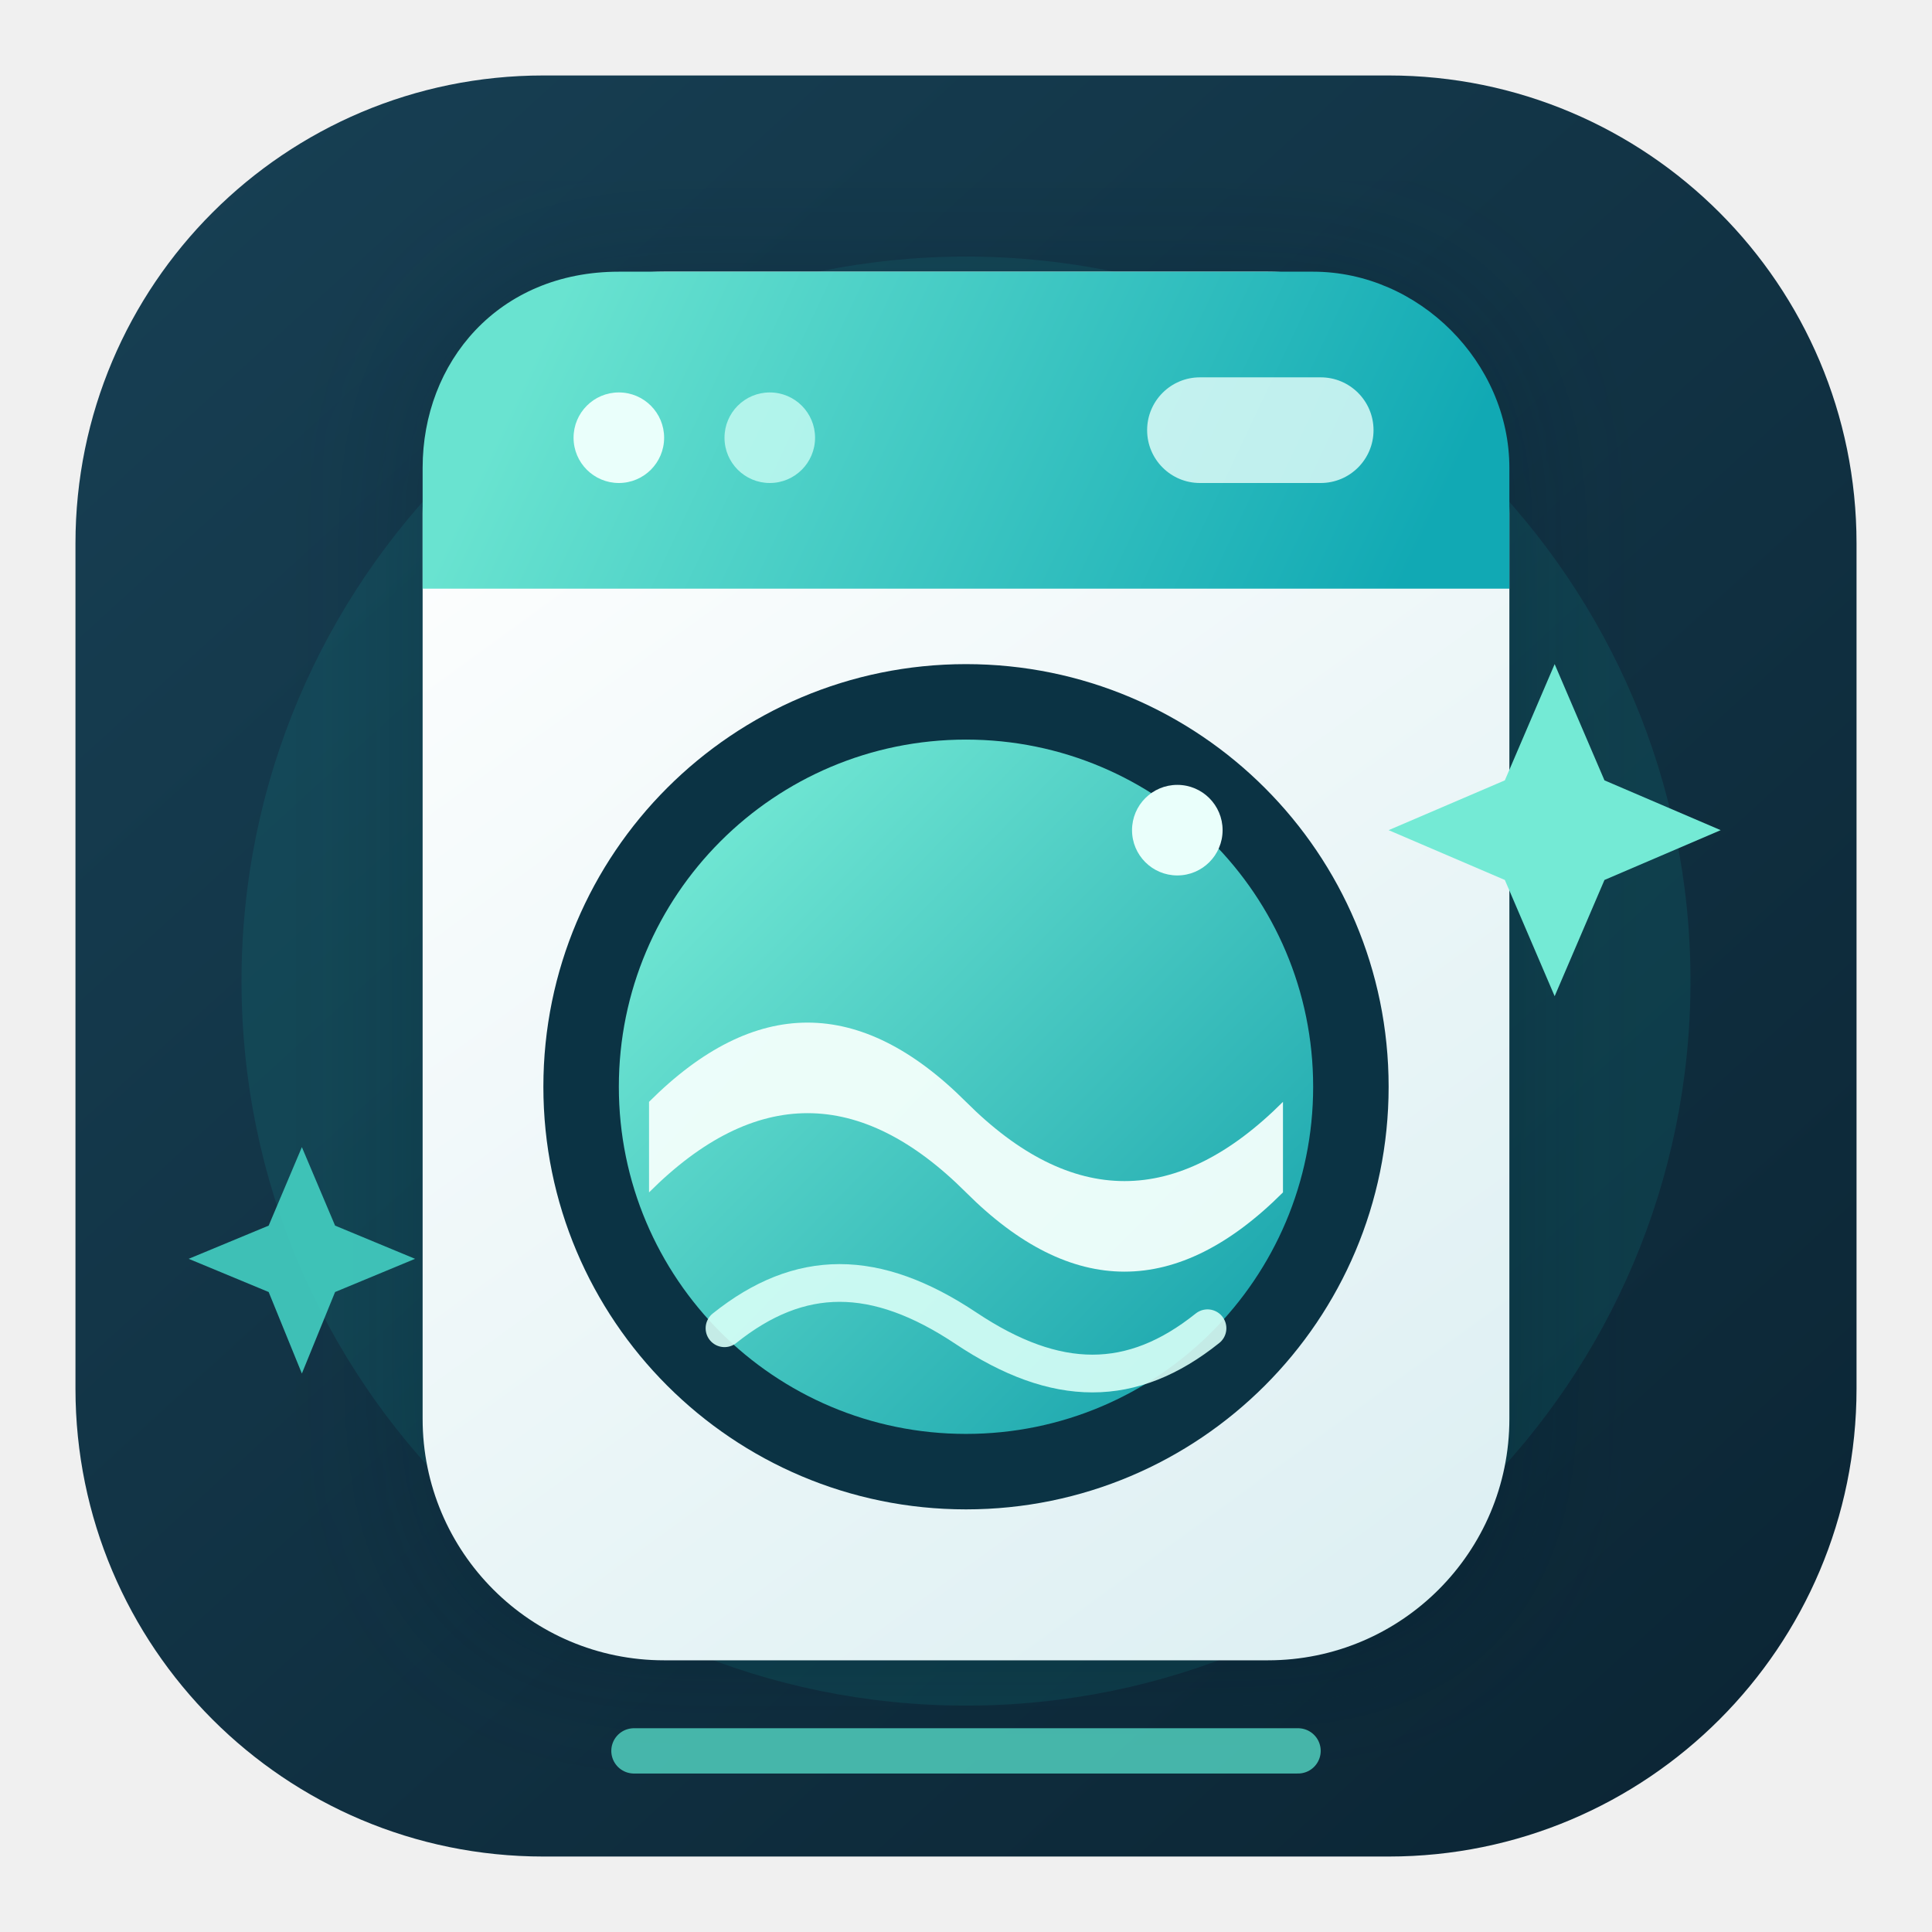
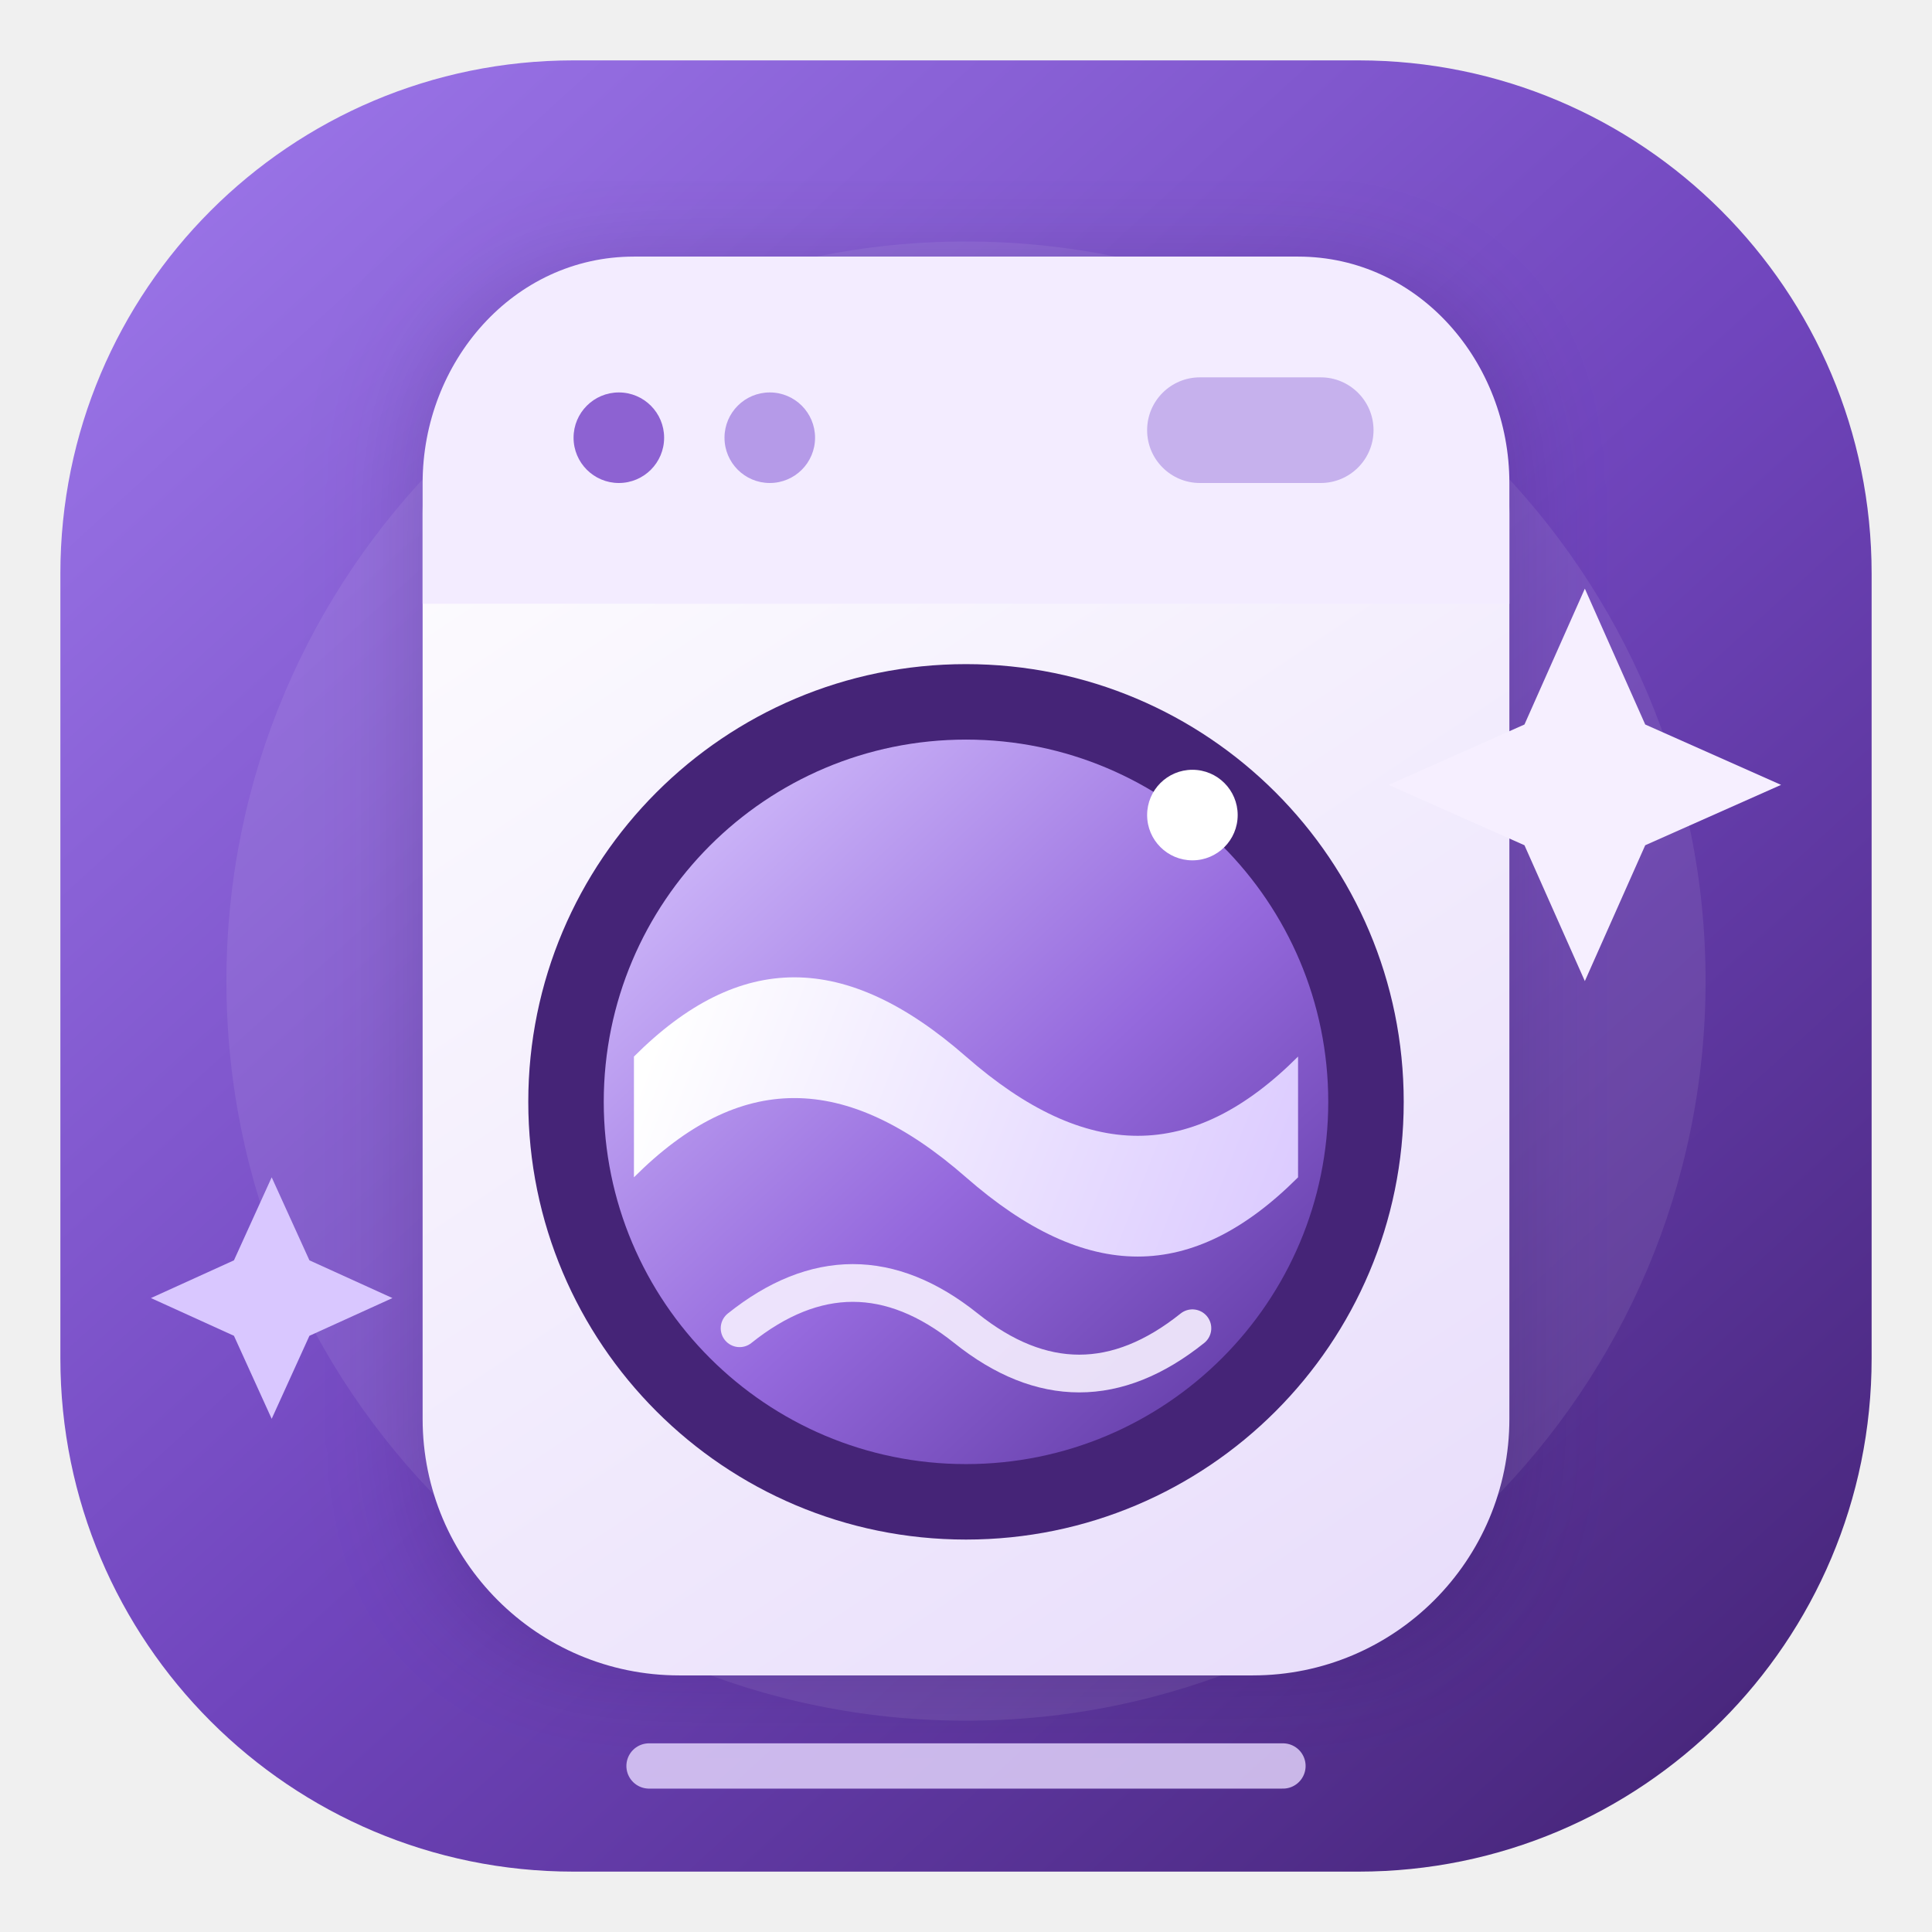
<svg xmlns="http://www.w3.org/2000/svg" viewBox="0 0 128 128" role="img" aria-labelledby="title desc">
  <defs>
    <linearGradient id="bg" x1="12" y1="8" x2="116" y2="122" gradientUnits="userSpaceOnUse">
-       <stop stop-color="#173f53" />
-       <stop offset="1" stop-color="#0b2534" />
+       <stop stop-color="#9B75E8" />
+       <stop offset=".52" stop-color="#7045BD" />
+       <stop offset="1" stop-color="#452477" />
    </linearGradient>
-     <linearGradient id="body" x1="32" y1="22" x2="96" y2="110" gradientUnits="userSpaceOnUse">
+     <linearGradient id="machine" x1="32" y1="18" x2="94" y2="111" gradientUnits="userSpaceOnUse">
      <stop stop-color="#fff" />
-       <stop offset="1" stop-color="#dceff2" />
+       <stop offset="1" stop-color="#E8DDFB" />
    </linearGradient>
-     <linearGradient id="water" x1="42" y1="56" x2="88" y2="101" gradientUnits="userSpaceOnUse">
-       <stop stop-color="#75ead5" />
-       <stop offset="1" stop-color="#0797a5" />
+     <linearGradient id="glass" x1="42" y1="49" x2="87" y2="97" gradientUnits="userSpaceOnUse">
+       <stop stop-color="#D9C7FF" />
+       <stop offset=".55" stop-color="#9569DD" />
+       <stop offset="1" stop-color="#58339B" />
    </linearGradient>
-     <linearGradient id="shine" x1="37" y1="20" x2="90" y2="45" gradientUnits="userSpaceOnUse">
-       <stop stop-color="#69e3d0" />
-       <stop offset="1" stop-color="#11a9b4" />
+     <linearGradient id="wave" x1="43" y1="70" x2="86" y2="87" gradientUnits="userSpaceOnUse">
+       <stop stop-color="#fff" />
+       <stop offset="1" stop-color="#D9C7FF" />
    </linearGradient>
    <filter id="shadow" x="15" y="12" width="98" height="108" color-interpolation-filters="sRGB" filterUnits="userSpaceOnUse">
-       <feGaussianBlur stdDeviation="5" />
+       <feGaussianBlur stdDeviation="4" />
    </filter>
  </defs>
-   <rect x="5" y="5" width="118" height="118" rx="31" fill="url(#bg)" />
-   <circle cx="64" cy="65" r="48" fill="#12b8b2" opacity=".12" />
-   <path d="M29 31c0-7 5-12 12-12h46c7 0 12 5 12 12v66c0 7-5 12-12 12H41c-7 0-12-5-12-12V31Z" fill="#031b29" opacity=".3" filter="url(#shadow)" />
-   <rect x="28" y="18" width="72" height="92" rx="16" fill="url(#body)" />
-   <path d="M28 34V31c0-7 5-13 13-13h46c7 0 13 6 13 13v8H28v-5Z" fill="url(#shine)" />
-   <circle cx="41" cy="29" r="3" fill="#eafffb" />
-   <circle cx="51" cy="29" r="3" fill="#d1fff7" opacity=".75" />
-   <rect x="76" y="25" width="15" height="7" rx="3.5" fill="#e8fffb" opacity=".8" />
-   <circle cx="64" cy="72" r="28" fill="#0b3344" />
-   <circle cx="64" cy="72" r="23" fill="url(#water)" />
-   <path d="M43 73c7-7 14-7 21 0s14 7 21 0v6c-7 7-14 7-21 0s-14-7-21 0v-6Z" fill="#f3fffc" opacity=".95" />
-   <path d="M48 88c5-4 10-4 16 0s11 4 16 0" fill="none" stroke="#d8fff7" stroke-width="2.5" stroke-linecap="round" opacity=".9" />
-   <circle cx="78" cy="55" r="3" fill="#eafffb" />
-   <path d="M103 44l3.3 7.7L114 55l-7.7 3.3L103 66l-3.3-7.7L92 55l7.7-3.3L103 44Z" fill="#74ead5" />
-   <path d="M20 76l2.2 5.2 5.3 2.2-5.3 2.2L20 91l-2.2-5.4-5.3-2.2 5.3-2.2L20 76Z" fill="#42cfc2" opacity=".9" />
-   <path d="M42 116h44" stroke="#54d8c6" stroke-width="3" stroke-linecap="round" opacity=".8" />
+   <rect x="4" y="4" width="120" height="120" rx="34" fill="url(#bg)" />
+   <circle cx="64" cy="65" r="49" fill="#fff" opacity=".08" />
+   <path d="M29 31c0-7 5-12 12-12h46c7 0 12 5 12 12v66c0 7-5 12-12 12H41c-7 0-12-5-12-12V31Z" fill="#27134C" opacity=".28" filter="url(#shadow)" />
+   <rect x="28" y="17" width="72" height="94" rx="17" fill="url(#machine)" />
+   <path d="M28 34V32c0-8 6-15 14-15h44c8 0 14 7 14 15v8H28v-6Z" fill="#F3ECFF" />
+   <circle cx="41" cy="29" r="3" fill="#8D62D2" />
+   <circle cx="51" cy="29" r="3" fill="#B59AE8" />
+   <rect x="76" y="25" width="15" height="7" rx="3.5" fill="#C6B1ED" />
+   <circle cx="64" cy="73" r="29" fill="#452477" />
+   <circle cx="64" cy="73" r="24" fill="url(#glass)" />
+   <path d="M42 70c7-7 14-7 22 0s15 7 22 0v8c-7 7-14 7-22 0s-15-7-22 0v-8Z" fill="url(#wave)" />
+   <path d="M49 88c5-4 10-4 15 0s10 4 15 0" fill="none" stroke="#F6F0FF" stroke-width="2.5" stroke-linecap="round" opacity=".9" />
+   <circle cx="79" cy="54" r="3" fill="#fff" />
+   <path d="M105 39l4 9 9 4-9 4-4 9-4-9-9-4 9-4 4-9Z" fill="#F6EFFF" />
+   <path d="M18 78l2.5 5.5L26 86l-5.5 2.5L18 94l-2.5-5.5L10 86l5.5-2.5L18 78Z" fill="#D9C7FF" />
+   <path d="M43 117h42" stroke="#E7D9FF" stroke-width="3" stroke-linecap="round" opacity=".8" />
</svg>
